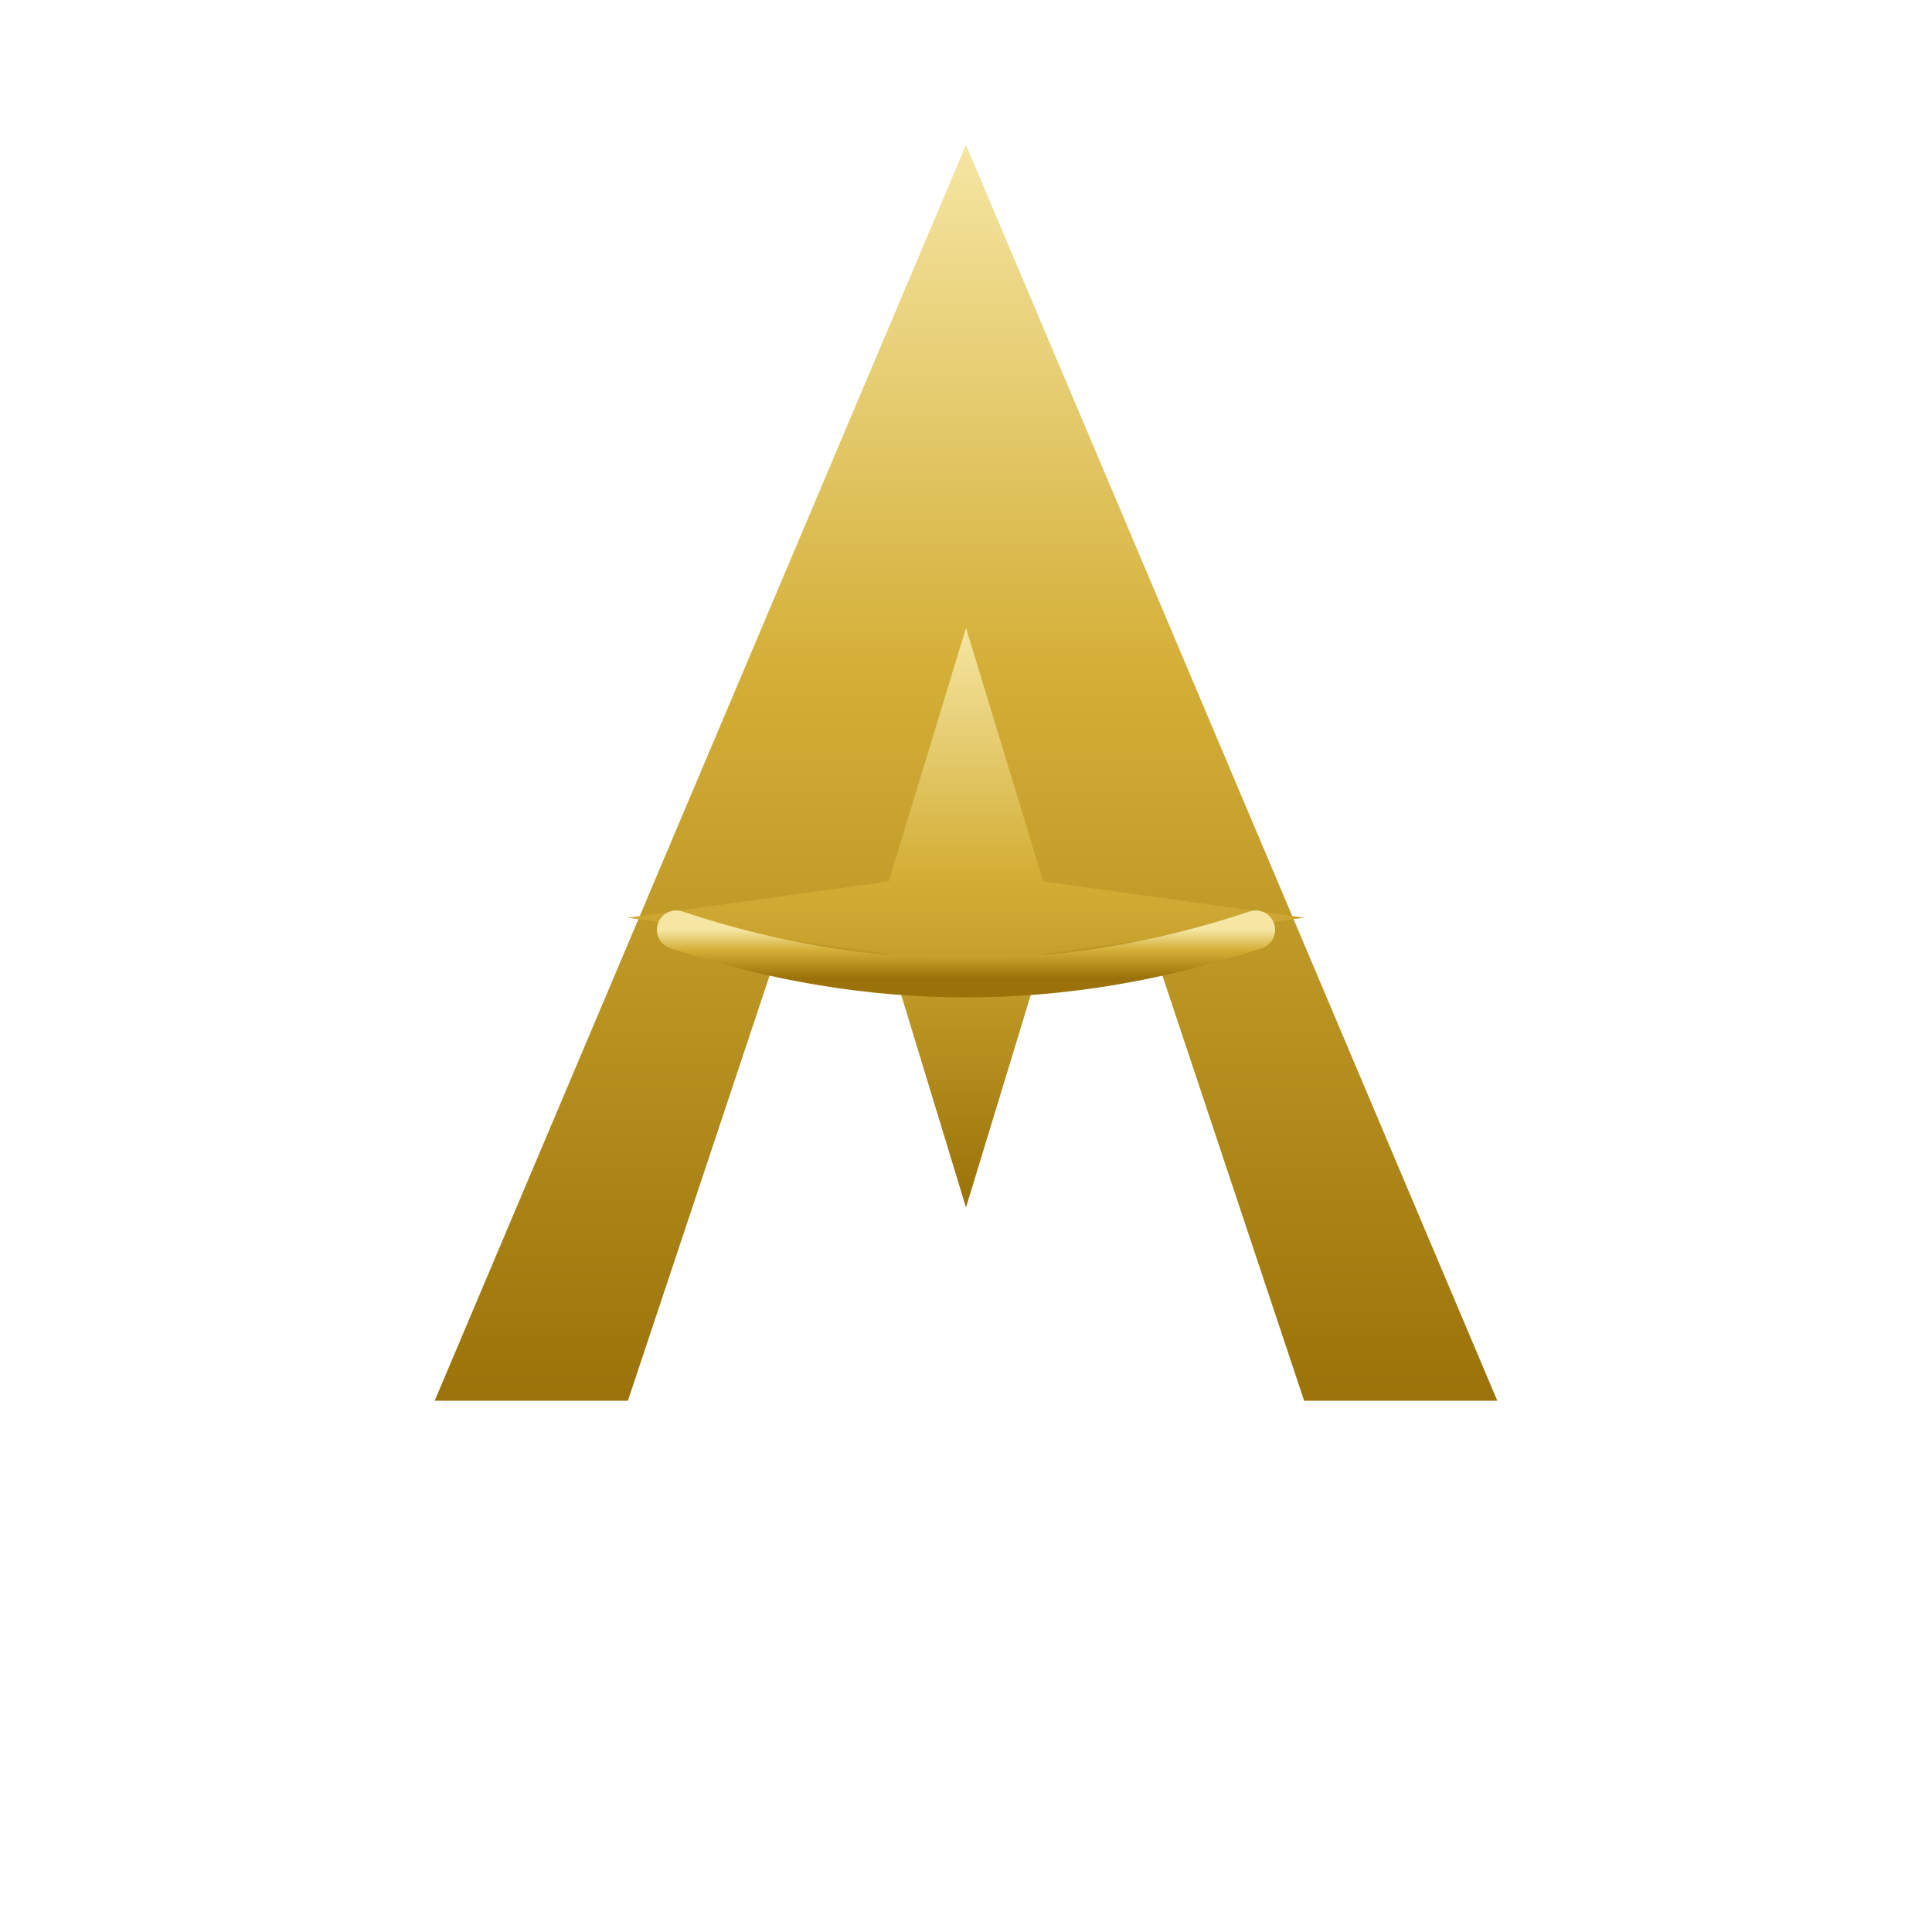
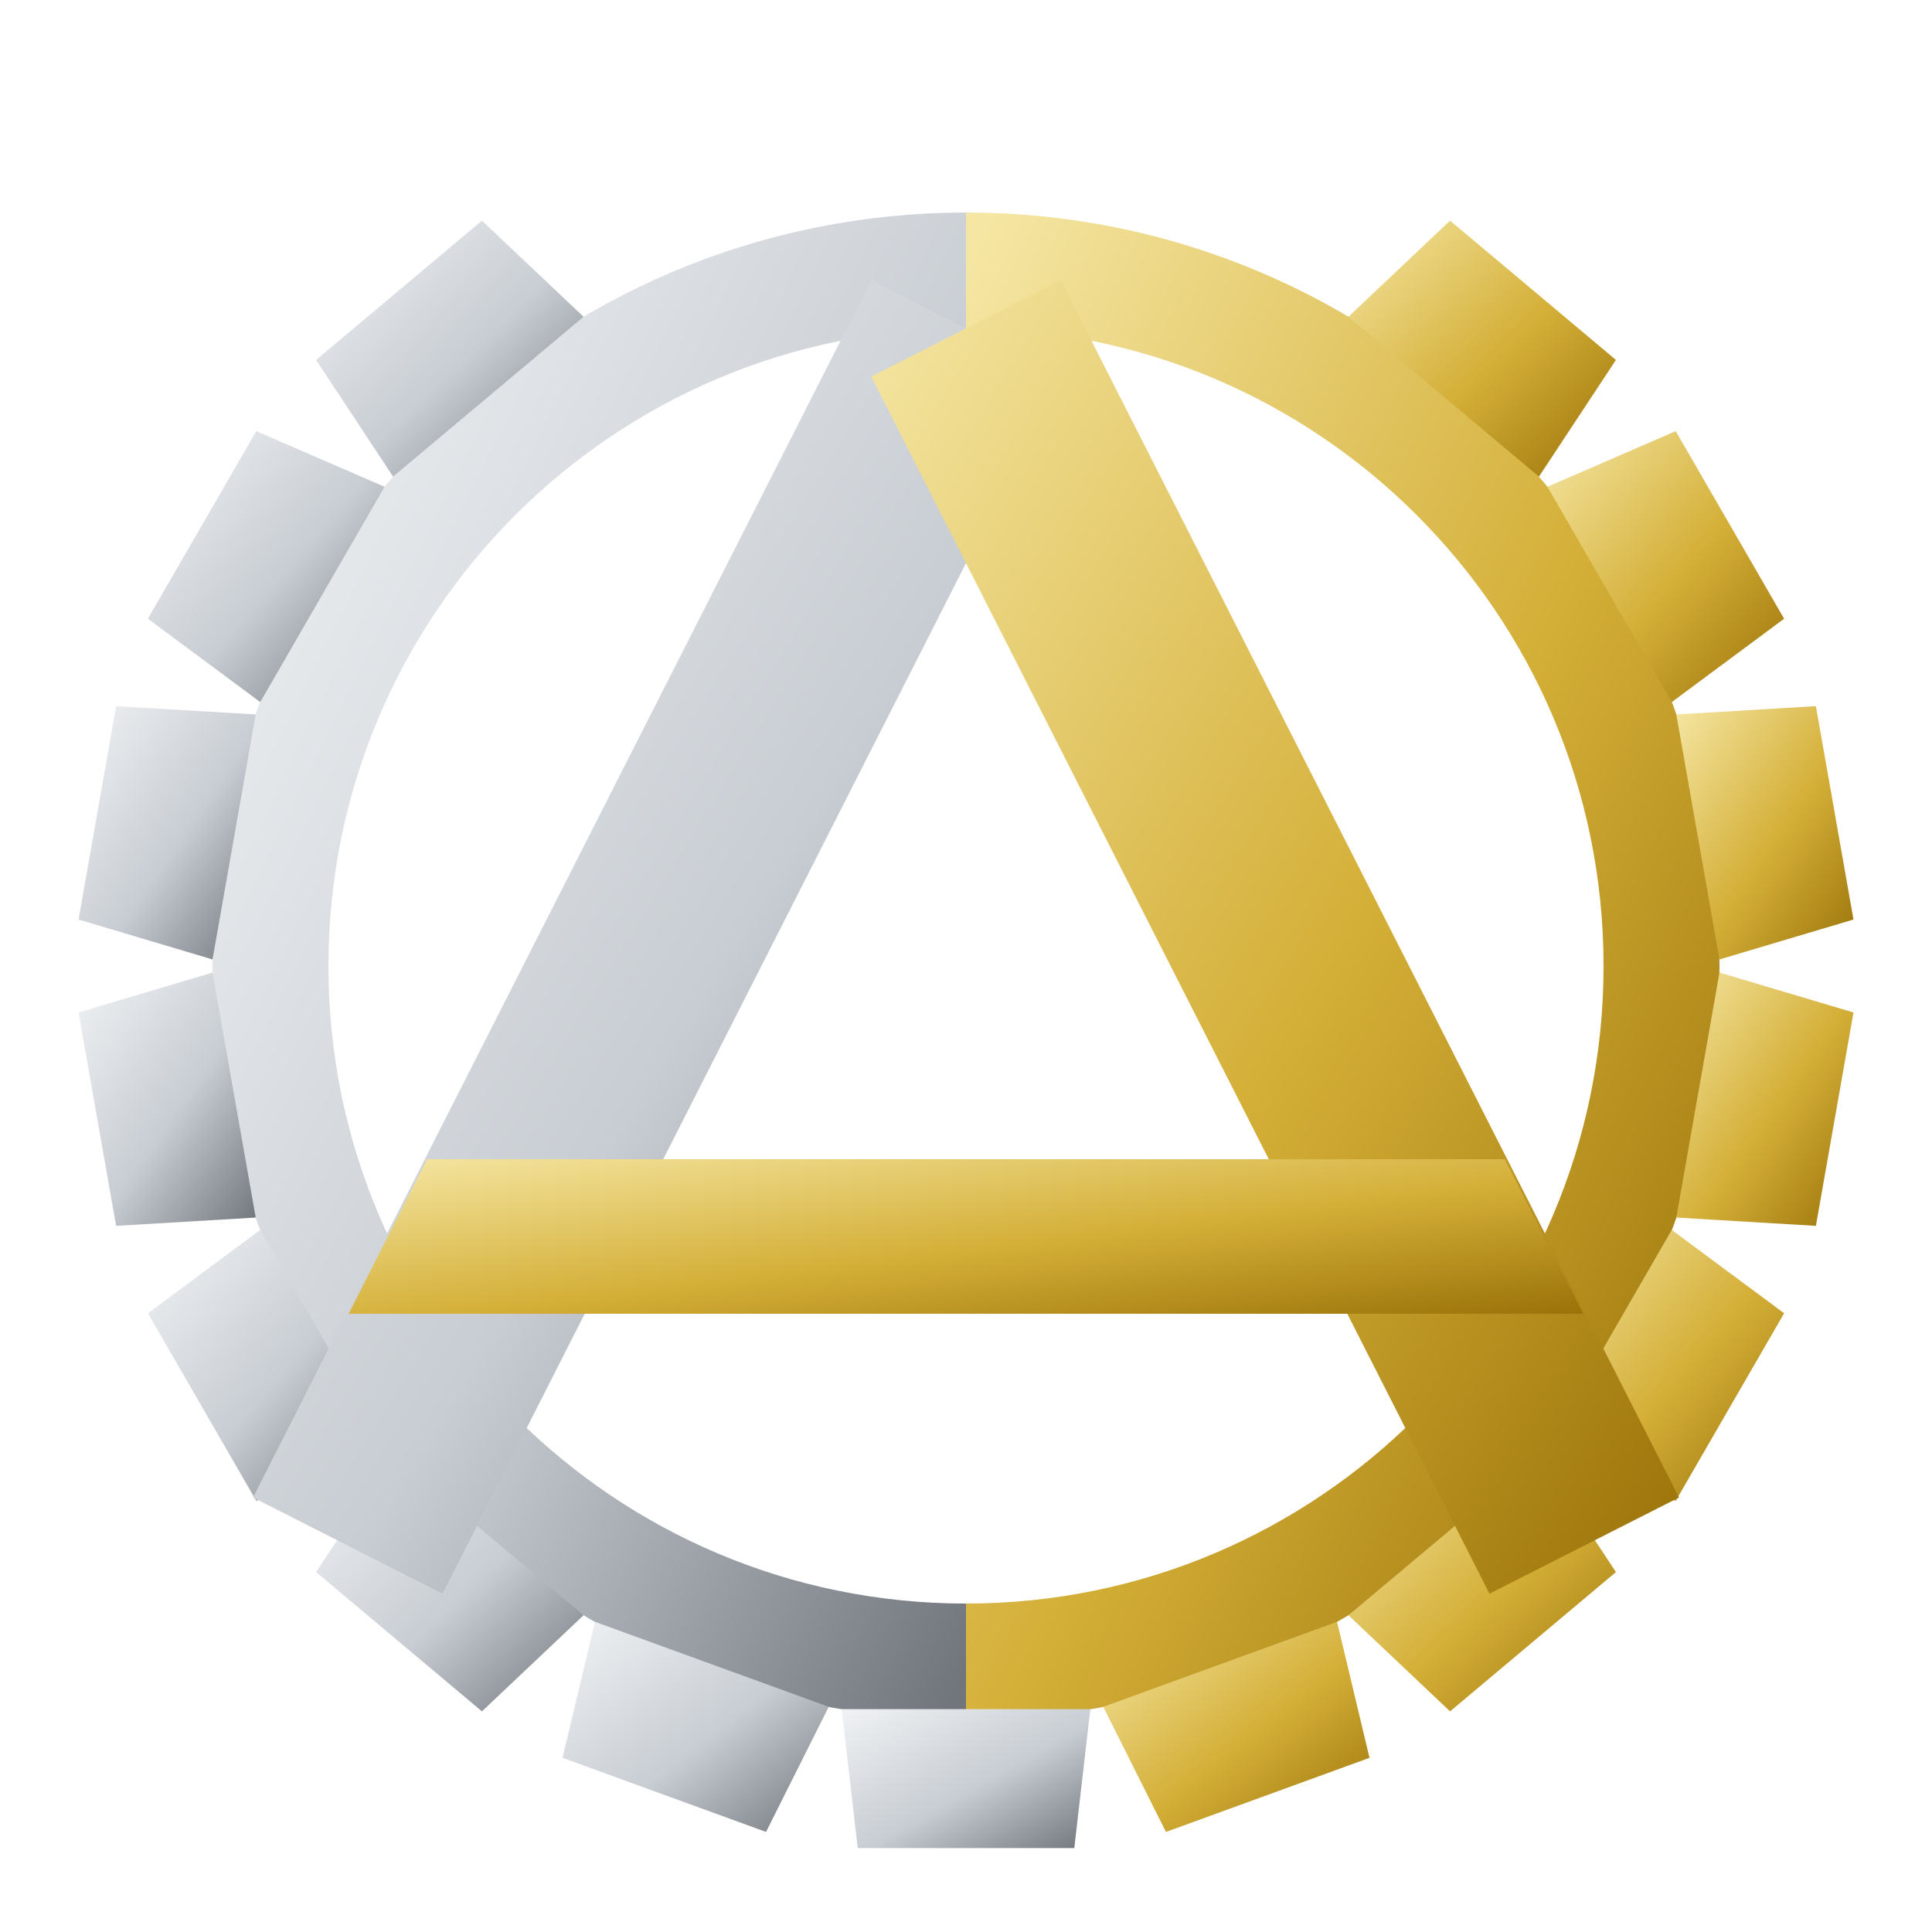
- <svg xmlns="http://www.w3.org/2000/svg" viewBox="0 0 80 80" role="img" aria-label="Altair mark">
+ <svg xmlns="http://www.w3.org/2000/svg" viewBox="0 0 200 200">
  <defs>
-     <linearGradient id="altair-gold" x1="0%" y1="0%" x2="0%" y2="100%">
+     <linearGradient id="platinumGrad" x1="0%" y1="0%" x2="100%" y2="100%">
+       <stop offset="0%" stop-color="#F0F2F4" />
+       <stop offset="55%" stop-color="#C8CDD3" />
+       <stop offset="100%" stop-color="#71767D" />
+     </linearGradient>
+     <linearGradient id="goldGrad" x1="0%" y1="0%" x2="100%" y2="100%">
      <stop offset="0%" stop-color="#F5E6A3" />
-       <stop offset="42%" stop-color="#D4AF37" />
+       <stop offset="55%" stop-color="#D4AF37" />
      <stop offset="100%" stop-color="#9A7209" />
    </linearGradient>
+     <linearGradient id="goldGradSolo" x1="0%" y1="0%" x2="100%" y2="100%">
+       <stop offset="0%" stop-color="#FBF5B7" />
+       <stop offset="55%" stop-color="#D4AF37" />
+       <stop offset="100%" stop-color="#B8860B" />
+     </linearGradient>
  </defs>
-   <path fill="url(#altair-gold)" d="M40 6L62 58H54L48 40H32L26 58H18L40 6Z" />
-   <path fill="url(#altair-gold)" d="M40 26L43.2 36.5L54 38L43.2 39.5L40 50L36.8 39.5L26 38L36.8 36.5L40 26Z" />
-   <path fill="none" stroke="url(#altair-gold)" stroke-width="1.6" stroke-linecap="round" d="M28 38.5Q40 42.5 52 38.5" />
+   <g id="gear-ring">
+     <path d="M 100.00,172.00 A 72.00,72.00 0 0 1 100.00,28.00" fill="none" stroke="url(#platinumGrad)" stroke-width="12.00" />
+     <path d="M 100.00,28.00 A 72.00,72.00 0 0 1 100.00,172.00" fill="none" stroke="url(#goldGrad)" stroke-width="12.00" />
+     <path d="M 112.87,176.93 L 111.21,191.31 L 88.79,191.31 L 87.13,176.93 Z" fill="url(#platinumGrad)" />
+     <path d="M 85.79,176.69 L 79.30,189.64 L 58.23,181.97 L 61.59,167.89 Z" fill="url(#platinumGrad)" />
+     <path d="M 60.41,167.21 L 49.89,177.16 L 32.72,162.74 L 40.69,150.66 Z" fill="url(#platinumGrad)" />
+     <path d="M 39.81,149.61 L 26.53,155.37 L 15.31,135.95 L 26.94,127.32 Z" fill="url(#platinumGrad)" />
+     <path d="M 26.47,126.04 L 12.02,126.90 L 8.13,104.81 L 22.00,100.68 Z" fill="url(#platinumGrad)" />
+     <path d="M 22.00,99.32 L 8.13,95.19 L 12.02,73.10 L 26.47,73.96 Z" fill="url(#platinumGrad)" />
+     <path d="M 26.94,72.68 L 15.31,64.05 L 26.53,44.63 L 39.81,50.39 Z" fill="url(#platinumGrad)" />
+     <path d="M 40.69,49.34 L 32.72,37.26 L 49.89,22.84 L 60.41,32.79 Z" fill="url(#platinumGrad)" />
+     <path d="M 139.59,32.79 L 150.11,22.84 L 167.28,37.26 L 159.31,49.34 Z" fill="url(#goldGrad)" />
+     <path d="M 160.19,50.39 L 173.47,44.63 L 184.69,64.05 L 173.06,72.68 Z" fill="url(#goldGrad)" />
+     <path d="M 173.53,73.96 L 187.98,73.10 L 191.87,95.19 L 178.00,99.32 Z" fill="url(#goldGrad)" />
+     <path d="M 178.00,100.68 L 191.87,104.81 L 187.98,126.90 L 173.53,126.04 Z" fill="url(#goldGrad)" />
+     <path d="M 173.06,127.32 L 184.69,135.95 L 173.47,155.37 L 160.19,149.61 Z" fill="url(#goldGrad)" />
+     <path d="M 159.31,150.66 L 167.28,162.74 L 150.11,177.16 L 139.59,167.21 Z" fill="url(#goldGrad)" />
+     <path d="M 138.41,167.89 L 141.77,181.97 L 120.70,189.64 L 114.21,176.69 Z" fill="url(#goldGrad)" />
+   </g>
+   <g id="a-monogram">
+     <path d="M 90.19,29.02 L 109.81,38.98 L 45.81,164.98 L 26.19,155.02 Z" fill="url(#platinumGrad)" />
+     <path d="M 90.19,38.98 L 109.81,29.02 L 173.81,155.02 L 154.19,164.98 Z" fill="url(#goldGrad)" />
+     <path d="M 44.22,120 L 155.78,120 L 163.91,136 L 36.09,136 Z" fill="url(#goldGrad)" />
+   </g>
</svg>
